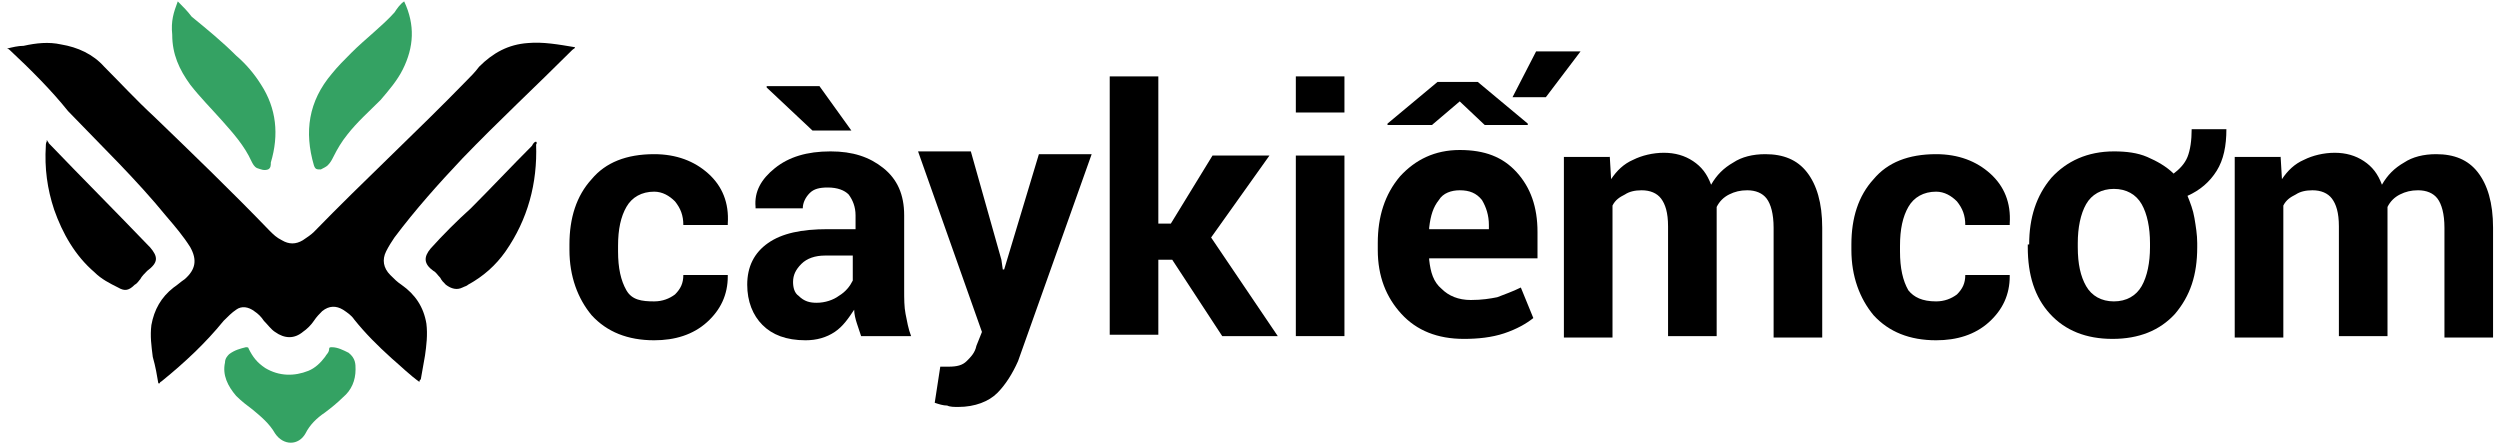
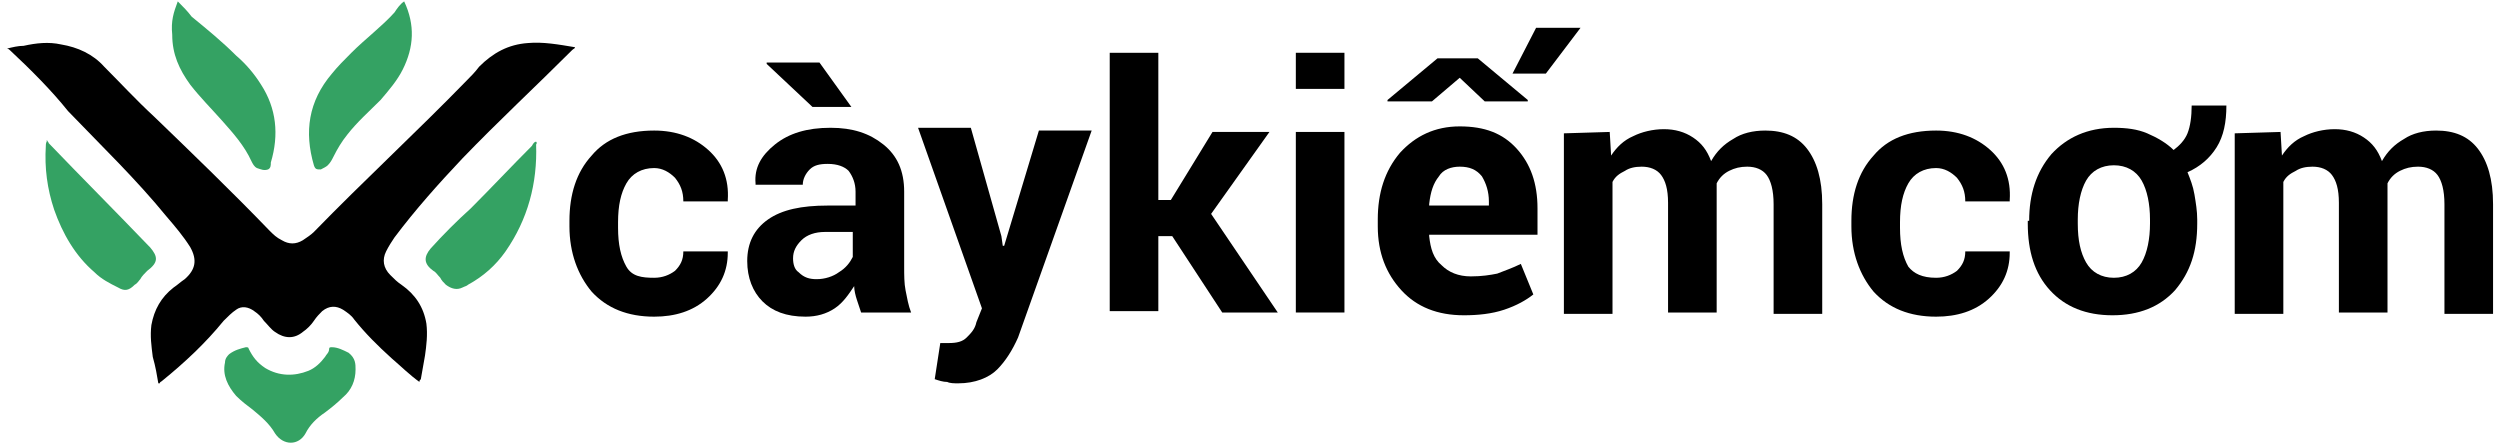
<svg xmlns="http://www.w3.org/2000/svg" viewBox="0 0 180 32">
  <style type="text/css">
	.color{fill:#34A263;}
</style>
  <g>
    <g>
-       <path d="M30.2,27.5c-0.7-0.5-1.3-1.1-2-1.7c-1-0.9-1.9-1.8-2.7-2.8c-0.2-0.3-0.5-0.5-0.8-0.7c-0.5-0.3-1-0.3-1.5,0.1    c-0.2,0.2-0.4,0.4-0.6,0.7c-0.2,0.3-0.5,0.6-0.8,0.8c-0.6,0.5-1.3,0.5-2,0c-0.3-0.2-0.5-0.5-0.8-0.8c-0.2-0.3-0.4-0.5-0.7-0.7    c-0.4-0.3-0.9-0.4-1.3-0.1c-0.3,0.2-0.6,0.5-0.9,0.8c-1.3,1.6-2.8,3-4.4,4.3c-0.1,0.1-0.2,0.1-0.2,0.2c0,0,0,0-0.1,0    c-0.1-0.6-0.2-1.2-0.4-1.9c-0.1-0.8-0.2-1.5-0.1-2.3c0.2-1.1,0.7-2,1.6-2.7c0.3-0.2,0.5-0.4,0.8-0.6c0.8-0.7,0.9-1.4,0.4-2.3    c-0.5-0.8-1.1-1.5-1.7-2.2c-2.2-2.7-4.7-5.1-7.1-7.6C3.7,6.5,2.2,5,0.7,3.6c0,0-0.1-0.1-0.2-0.1c0.4-0.1,0.8-0.2,1.2-0.2    C2.6,3.1,3.5,3,4.4,3.2c1.2,0.2,2.3,0.7,3.1,1.6C8.7,6,9.8,7.2,11.1,8.4c2.8,2.7,5.6,5.4,8.3,8.2c0.3,0.3,0.5,0.5,0.9,0.7    c0.5,0.3,1,0.3,1.5,0c0.3-0.2,0.6-0.4,0.8-0.6c3.6-3.7,7.4-7.2,11-10.9c0.3-0.3,0.6-0.6,0.9-1c1-1,2.1-1.6,3.5-1.7    c1.1-0.1,2.2,0.1,3.4,0.3c0,0.1-0.1,0.1-0.2,0.2c-2.6,2.6-5.3,5.1-7.9,7.8c-1.7,1.8-3.4,3.7-4.9,5.7c-0.2,0.3-0.4,0.6-0.6,1    c-0.3,0.6-0.2,1.2,0.3,1.7c0.3,0.3,0.5,0.5,0.8,0.7c1,0.7,1.6,1.6,1.8,2.8c0.1,0.8,0,1.6-0.1,2.3c-0.1,0.6-0.2,1.1-0.3,1.7    C30.2,27.4,30.2,27.4,30.2,27.5z" />
+       <path d="M30.2,27.5c-0.7-0.5-1.3-1.1-2-1.7c-1-0.9-1.9-1.8-2.7-2.8c-0.2-0.3-0.5-0.5-0.8-0.7c-0.5-0.3-1-0.3-1.5,0.1    c-0.2,0.2-0.4,0.4-0.6,0.7c-0.2,0.3-0.5,0.6-0.8,0.8c-0.6,0.5-1.3,0.5-2,0c-0.3-0.2-0.5-0.5-0.8-0.8c-0.2-0.3-0.4-0.5-0.7-0.7    c-0.4-0.3-0.9-0.4-1.3-0.1c-0.3,0.2-0.6,0.5-0.9,0.8c-1.3,1.6-2.8,3-4.4,4.3c-0.1,0.1-0.2,0.1-0.2,0.2c0,0,0,0-0.1,0    c-0.1-0.6-0.2-1.2-0.4-1.9c-0.1-0.8-0.2-1.5-0.1-2.3c0.2-1.1,0.7-2,1.6-2.7c0.3-0.2,0.5-0.4,0.8-0.6c0.8-0.7,0.9-1.4,0.4-2.3    c-0.5-0.8-1.1-1.5-1.7-2.2C9.8,12.9,7.3,10.5,4.9,8C3.7,6.5,2.2,5,0.7,3.6c0,0-0.1-0.1-0.2-0.1c0.4-0.1,0.8-0.2,1.2-0.2    C2.6,3.1,3.5,3,4.4,3.2c1.2,0.2,2.3,0.7,3.1,1.6C8.7,6,9.8,7.2,11.1,8.4c2.8,2.7,5.6,5.4,8.3,8.2c0.3,0.3,0.5,0.5,0.9,0.7    c0.5,0.3,1,0.3,1.5,0c0.3-0.2,0.6-0.4,0.8-0.6c3.6-3.7,7.4-7.2,11-10.9c0.3-0.3,0.6-0.6,0.9-1c1-1,2.1-1.6,3.5-1.7    c1.1-0.1,2.2,0.1,3.4,0.3c0,0.1-0.1,0.1-0.2,0.2c-2.6,2.6-5.3,5.1-7.9,7.8c-1.7,1.8-3.4,3.7-4.9,5.7c-0.2,0.3-0.4,0.6-0.6,1    c-0.3,0.6-0.2,1.2,0.3,1.7c0.3,0.3,0.5,0.5,0.8,0.7c1,0.7,1.6,1.6,1.8,2.8c0.1,0.8,0,1.6-0.1,2.3c-0.1,0.6-0.2,1.1-0.3,1.7    C30.2,27.4,30.2,27.4,30.2,27.5z" />
      <path class="color" d="M12.8,0.1c0.4,0.4,0.7,0.7,1,1.1C14.9,2.1,16,3,17,4c0.7,0.6,1.3,1.3,1.8,2.1c1.1,1.7,1.3,3.6,0.7,5.6    c0,0.2,0,0.4-0.2,0.5c-0.3,0.1-0.5,0-0.8-0.1c-0.2-0.1-0.3-0.3-0.4-0.5c-0.5-1.1-1.3-2-2.1-2.9c-0.8-0.9-1.6-1.7-2.3-2.6    c-0.8-1.1-1.3-2.2-1.3-3.6C12.3,1.5,12.5,0.9,12.8,0.1z" />
-       <path class="color" d="M29.1,0.1c0.8,1.7,0.7,3.3-0.1,4.9c-0.4,0.8-1,1.5-1.6,2.2C26.6,8,25.7,8.8,25,9.7c-0.4,0.5-0.7,1-1,1.6    c-0.1,0.2-0.2,0.4-0.4,0.6c-0.1,0.1-0.3,0.2-0.5,0.3c-0.3,0-0.4,0-0.5-0.3c-0.7-2.4-0.4-4.6,1.3-6.6c0.4-0.5,0.9-1,1.4-1.5    c1-1,2.2-1.9,3.1-2.9C28.6,0.6,28.8,0.3,29.1,0.1z" />
-       <path d="M3.4,10.1c0,0.1,0.1,0.1,0.1,0.2c2.4,2.5,4.8,4.9,7.2,7.4c0,0,0,0,0.1,0.1c0.6,0.7,0.6,1.1-0.2,1.7    c-0.2,0.2-0.4,0.4-0.5,0.6c-0.1,0.1-0.2,0.3-0.4,0.4c-0.4,0.4-0.7,0.5-1.2,0.2c-0.6-0.3-1.2-0.6-1.7-1.1c-1.4-1.2-2.3-2.8-2.9-4.5    c-0.5-1.5-0.7-3-0.6-4.6C3.3,10.4,3.3,10.3,3.4,10.1C3.3,10.2,3.3,10.1,3.4,10.1z" />
-       <path d="M38.6,10.2c0.1,0.1,0,0.2,0,0.2c0.1,2.8-0.6,5.4-2.2,7.7c-0.7,1-1.6,1.8-2.7,2.4c-0.1,0.1-0.2,0.1-0.4,0.2    c-0.4,0.2-0.8,0.1-1.2-0.2c-0.2-0.2-0.3-0.3-0.4-0.5c-0.2-0.2-0.3-0.4-0.5-0.5c-0.7-0.5-0.7-1-0.2-1.6c0.9-1,1.9-2,2.9-2.9    c1.5-1.5,2.9-3,4.4-4.5C38.4,10.3,38.5,10.2,38.6,10.2z" />
+       <path class="color" d="M29.1,0.1C29.9,1.8,29.8,3.4,29,5c-0.4,0.8-1,1.5-1.6,2.2C26.6,8,25.7,8.8,25,9.7c-0.4,0.5-0.7,1-1,1.6    c-0.1,0.2-0.2,0.4-0.4,0.6c-0.1,0.1-0.3,0.2-0.5,0.3c-0.3,0-0.4,0-0.5-0.3c-0.7-2.4-0.4-4.6,1.3-6.6c0.4-0.5,0.9-1,1.4-1.5    c1-1,2.2-1.9,3.1-2.9C28.6,0.6,28.8,0.3,29.1,0.1z" />
+       <path class="color" d="M3.4,10.1c0,0.1,0.1,0.1,0.1,0.2c2.4,2.5,4.8,4.9,7.2,7.4c0,0,0,0,0.1,0.1c0.6,0.7,0.6,1.1-0.2,1.7    c-0.2,0.2-0.4,0.4-0.5,0.6c-0.1,0.1-0.2,0.3-0.4,0.4C9.3,20.9,9,21,8.5,20.7c-0.6-0.3-1.2-0.6-1.7-1.1c-1.4-1.2-2.3-2.8-2.9-4.5    c-0.5-1.5-0.7-3-0.6-4.6C3.3,10.4,3.3,10.3,3.4,10.1C3.3,10.2,3.3,10.1,3.4,10.1z" />
+       <path class="color" d="M38.6,10.2c0.1,0.1,0,0.2,0,0.2c0.1,2.8-0.6,5.4-2.2,7.7c-0.7,1-1.6,1.8-2.7,2.4c-0.1,0.1-0.2,0.1-0.4,0.2    c-0.4,0.2-0.8,0.1-1.2-0.2c-0.2-0.2-0.3-0.3-0.4-0.5c-0.2-0.2-0.3-0.4-0.5-0.5c-0.7-0.5-0.7-1-0.2-1.6c0.9-1,1.9-2,2.9-2.9    c1.5-1.5,2.9-3,4.4-4.5C38.4,10.3,38.5,10.2,38.6,10.2z" />
      <path class="color" d="M25.6,26.6c0,0.8-0.3,1.5-0.9,2c-0.4,0.4-0.9,0.8-1.3,1.1c-0.6,0.4-1.1,0.9-1.4,1.5c-0.5,0.9-1.6,0.9-2.2,0    c-0.4-0.7-1-1.2-1.6-1.7c-0.4-0.3-0.8-0.6-1.2-1c-0.6-0.7-1-1.5-0.8-2.4c0-0.3,0.2-0.5,0.3-0.6c0.4-0.3,0.8-0.4,1.2-0.5    c0.1,0,0.2,0,0.2,0.1c0.3,0.6,0.6,1,1.2,1.4c1,0.6,2.1,0.6,3.1,0.2c0.5-0.2,0.9-0.6,1.2-1c0.1-0.2,0.3-0.3,0.3-0.6    c0-0.1,0.1-0.1,0.2-0.1c0.4,0,0.8,0.2,1.2,0.4C25.6,25.8,25.6,26.2,25.6,26.6z" />
    </g>
    <g>
-       <path d="M47.1,21.7c0.6,0,1.1-0.2,1.5-0.5c0.4-0.4,0.6-0.8,0.6-1.4h3.2l0,0.1c0,1.3-0.5,2.4-1.5,3.3c-1,0.9-2.3,1.3-3.8,1.3    c-1.9,0-3.4-0.6-4.5-1.8c-1-1.2-1.6-2.8-1.6-4.7v-0.4c0-1.9,0.5-3.5,1.6-4.7c1-1.2,2.5-1.8,4.5-1.8c1.6,0,2.9,0.5,3.9,1.4    c1,0.9,1.5,2.1,1.4,3.6l0,0.1h-3.2c0-0.7-0.2-1.2-0.6-1.7c-0.4-0.4-0.9-0.7-1.5-0.7c-0.9,0-1.6,0.4-2,1.1s-0.6,1.6-0.6,2.8v0.4    c0,1.2,0.2,2.1,0.6,2.8S46.2,21.7,47.1,21.7z" />
-       <path d="M62,24.2c-0.1-0.3-0.2-0.6-0.3-0.9c-0.1-0.3-0.2-0.7-0.2-1c-0.4,0.6-0.8,1.2-1.4,1.6c-0.6,0.4-1.3,0.6-2.1,0.6    c-1.4,0-2.4-0.4-3.1-1.1c-0.7-0.7-1.1-1.7-1.1-2.9c0-1.3,0.5-2.3,1.5-3c1-0.7,2.4-1,4.3-1h2v-1c0-0.6-0.2-1.1-0.5-1.5    c-0.3-0.3-0.8-0.5-1.5-0.5c-0.6,0-1,0.1-1.3,0.4c-0.3,0.3-0.5,0.7-0.5,1.1l-3.4,0l0-0.1c-0.1-1.1,0.4-2,1.4-2.8    c1-0.8,2.3-1.2,4-1.2c1.6,0,2.8,0.4,3.8,1.2c1,0.8,1.5,1.9,1.5,3.4v5.4c0,0.6,0,1.2,0.1,1.7c0.1,0.5,0.2,1.1,0.4,1.6H62z     M61.3,9.4h-2.8l-3.3-3.1l0-0.1H59L61.3,9.4z M58.8,21.8c0.6,0,1.2-0.2,1.6-0.5c0.5-0.3,0.8-0.7,1-1.1v-1.8h-2    c-0.7,0-1.3,0.2-1.7,0.6c-0.4,0.4-0.6,0.8-0.6,1.3c0,0.4,0.1,0.8,0.4,1C57.9,21.7,58.3,21.8,58.8,21.8z" />
-       <path d="M72.1,18.7l0.1,0.7h0.1l2.5-8.3h3.8l-5.3,14.9c-0.4,0.9-0.9,1.7-1.5,2.3c-0.6,0.6-1.6,1-2.8,1c-0.3,0-0.6,0-0.8-0.1    c-0.3,0-0.6-0.1-0.9-0.2l0.4-2.6c0.1,0,0.2,0,0.3,0c0.1,0,0.2,0,0.3,0c0.6,0,1-0.1,1.3-0.4s0.6-0.6,0.7-1.1l0.4-1l-4.6-13h3.8    L72.1,18.7z" />
-       <path d="M84.4,18.7h-1v5.4h-3.5V5.5h3.5v10.6h0.9l3-4.9h4.1l-4.2,5.9l4.8,7.1h-4L84.4,18.7z" />
-       <path d="M96.8,8.1h-3.5V5.5h3.5V8.1z M96.8,24.2h-3.5v-13h3.5V24.2z" />
-       <path d="M105.4,24.4c-1.9,0-3.4-0.6-4.5-1.8c-1.1-1.2-1.7-2.7-1.7-4.6v-0.5c0-1.9,0.5-3.5,1.6-4.8c1.1-1.2,2.5-1.9,4.3-1.9    c1.8,0,3.1,0.5,4.1,1.6c1,1.1,1.5,2.5,1.5,4.3v1.9h-7.8l0,0.1c0.1,0.9,0.3,1.6,0.9,2.1c0.5,0.5,1.2,0.8,2.1,0.8    c0.8,0,1.4-0.1,1.9-0.2c0.5-0.2,1.1-0.4,1.7-0.7l0.9,2.2c-0.5,0.4-1.2,0.8-2.1,1.1C107.4,24.3,106.4,24.4,105.4,24.4z M103.5,5.9    h2.9l3.6,3l0,0.1h-3.1l-1.8-1.7L103.1,9h-3.2l0-0.1L103.5,5.9z M105.1,13.7c-0.6,0-1.2,0.2-1.5,0.7c-0.4,0.5-0.6,1.1-0.7,2l0,0.1    h4.3v-0.3c0-0.7-0.2-1.3-0.5-1.8C106.3,13.9,105.8,13.7,105.1,13.7z M110.6,3.7h3.2L111.3,7h-2.4L110.6,3.7z" />
-       <path d="M115.9,11.2l0.1,1.7c0.4-0.6,0.9-1.1,1.6-1.4c0.6-0.3,1.4-0.5,2.2-0.5c0.8,0,1.5,0.2,2.1,0.6c0.6,0.4,1,0.9,1.3,1.7    c0.4-0.7,0.9-1.2,1.6-1.6c0.6-0.4,1.4-0.6,2.3-0.6c1.3,0,2.3,0.4,3,1.3c0.7,0.9,1.1,2.2,1.1,4v7.9h-3.5v-7.9c0-1-0.2-1.7-0.5-2.1    c-0.3-0.4-0.8-0.6-1.4-0.6c-0.5,0-0.9,0.1-1.3,0.3c-0.4,0.2-0.7,0.5-0.9,0.9c0,0.2,0,0.3,0,0.4c0,0.1,0,0.2,0,0.3v8.6h-3.5v-7.9    c0-1-0.2-1.6-0.5-2c-0.3-0.4-0.8-0.6-1.4-0.6c-0.5,0-0.9,0.1-1.2,0.3c-0.4,0.2-0.7,0.4-0.9,0.8v9.5h-3.5v-13H115.9z" />
-       <path d="M139.4,21.7c0.6,0,1.1-0.2,1.5-0.5c0.4-0.4,0.6-0.8,0.6-1.4h3.2l0,0.1c0,1.3-0.5,2.4-1.5,3.3c-1,0.9-2.3,1.3-3.8,1.3    c-1.9,0-3.4-0.6-4.5-1.8c-1-1.2-1.6-2.8-1.6-4.7v-0.4c0-1.9,0.5-3.5,1.6-4.7c1-1.2,2.5-1.8,4.5-1.8c1.6,0,2.9,0.5,3.9,1.4    c1,0.9,1.5,2.1,1.4,3.6l0,0.1h-3.2c0-0.7-0.2-1.2-0.6-1.7c-0.4-0.4-0.9-0.7-1.5-0.7c-0.9,0-1.6,0.4-2,1.1    c-0.4,0.7-0.6,1.6-0.6,2.8v0.4c0,1.2,0.2,2.1,0.6,2.8C137.8,21.4,138.4,21.7,139.4,21.7z" />
-       <path d="M146.1,17.6c0-1.9,0.5-3.5,1.6-4.8c1.1-1.2,2.6-1.9,4.5-1.9c0.9,0,1.7,0.1,2.4,0.4c0.7,0.3,1.4,0.7,1.9,1.2    c0.4-0.3,0.8-0.7,1-1.2c0.2-0.5,0.3-1.2,0.3-2h2.5c0,1.2-0.2,2.2-0.7,3c-0.5,0.8-1.2,1.4-2.1,1.8c0.2,0.5,0.4,1,0.5,1.6    c0.1,0.6,0.2,1.2,0.2,1.8v0.3c0,2-0.5,3.5-1.6,4.8c-1.1,1.2-2.6,1.8-4.5,1.8c-1.9,0-3.4-0.6-4.5-1.8c-1.1-1.2-1.6-2.8-1.6-4.8    V17.6z M149.6,17.8c0,1.2,0.2,2.1,0.6,2.8c0.4,0.7,1.1,1.1,2,1.1c0.9,0,1.6-0.4,2-1.1c0.4-0.7,0.6-1.7,0.6-2.8v-0.3    c0-1.1-0.2-2.1-0.6-2.8c-0.4-0.7-1.1-1.1-2-1.1c-0.9,0-1.6,0.4-2,1.1c-0.4,0.7-0.6,1.7-0.6,2.8V17.8z" />
-       <path d="M164.2,11.2l0.1,1.7c0.4-0.6,0.9-1.1,1.6-1.4c0.6-0.3,1.4-0.5,2.2-0.5c0.8,0,1.5,0.2,2.1,0.6c0.6,0.4,1,0.9,1.3,1.7    c0.4-0.7,0.9-1.2,1.6-1.6c0.6-0.4,1.4-0.6,2.3-0.6c1.3,0,2.3,0.4,3,1.3c0.7,0.9,1.1,2.2,1.1,4v7.9H176v-7.9c0-1-0.2-1.7-0.5-2.1    c-0.3-0.4-0.8-0.6-1.4-0.6c-0.5,0-0.9,0.1-1.3,0.3c-0.4,0.2-0.7,0.5-0.9,0.9c0,0.2,0,0.3,0,0.4c0,0.1,0,0.2,0,0.3v8.6h-3.5v-7.9    c0-1-0.2-1.6-0.5-2c-0.3-0.4-0.8-0.6-1.4-0.6c-0.5,0-0.9,0.1-1.2,0.3c-0.4,0.2-0.7,0.4-0.9,0.8v9.5h-3.5v-13H164.2z" />
+       <path d="M47.1,20c0.6,0,1.1-0.2,1.5-0.5c0.4-0.4,0.6-0.8,0.6-1.4h3.2v0.1c0,1.3-0.5,2.4-1.5,3.3s-2.3,1.3-3.8,1.3    c-1.9,0-3.4-0.6-4.5-1.8c-1-1.2-1.6-2.8-1.6-4.7v-0.4c0-1.9,0.5-3.5,1.6-4.7c1-1.2,2.5-1.8,4.5-1.8c1.6,0,2.9,0.5,3.9,1.4    s1.5,2.1,1.4,3.6v0.1h-3.2c0-0.7-0.2-1.2-0.6-1.7c-0.4-0.4-0.9-0.7-1.5-0.7c-0.9,0-1.6,0.4-2,1.1s-0.6,1.6-0.6,2.8v0.4    c0,1.2,0.2,2.1,0.6,2.8S46.2,20,47.1,20z" />
+       <path d="M62,22.5c-0.1-0.3-0.2-0.6-0.3-0.9s-0.2-0.7-0.2-1c-0.4,0.6-0.8,1.2-1.4,1.6c-0.6,0.4-1.3,0.6-2.1,0.6    c-1.4,0-2.4-0.4-3.1-1.1c-0.7-0.7-1.1-1.7-1.1-2.9c0-1.3,0.5-2.3,1.5-3c1-0.7,2.4-1,4.3-1h2v-1c0-0.6-0.2-1.1-0.5-1.5    c-0.3-0.3-0.8-0.5-1.5-0.5c-0.6,0-1,0.1-1.3,0.4c-0.3,0.3-0.5,0.7-0.5,1.1h-3.4v-0.1c-0.1-1.1,0.4-2,1.4-2.8s2.3-1.2,4-1.2    c1.6,0,2.8,0.4,3.8,1.2c1,0.8,1.5,1.9,1.5,3.4v5.4c0,0.6,0,1.2,0.1,1.7s0.2,1.1,0.4,1.6C65.6,22.5,62,22.5,62,22.5z M61.3,7.7    h-2.8l-3.3-3.1V4.5H59L61.3,7.7z M58.8,20.1c0.6,0,1.2-0.2,1.6-0.5c0.5-0.3,0.8-0.7,1-1.1v-1.8h-2c-0.7,0-1.3,0.2-1.7,0.6    s-0.6,0.8-0.6,1.3c0,0.4,0.1,0.8,0.4,1C57.9,20,58.3,20.1,58.8,20.1z" />
+       <path d="M72.1,17l0.1,0.7h0.1l2.5-8.3h3.8l-5.3,14.9c-0.4,0.9-0.9,1.7-1.5,2.3c-0.6,0.6-1.6,1-2.8,1c-0.3,0-0.6,0-0.8-0.1    c-0.3,0-0.6-0.1-0.9-0.2l0.4-2.6c0.1,0,0.2,0,0.3,0c0.1,0,0.2,0,0.3,0c0.6,0,1-0.1,1.3-0.4s0.6-0.6,0.7-1.1l0.4-1l-4.6-13h3.8    L72.1,17z" />
+       <path d="M84.4,17h-1v5.4h-3.5V3.8h3.5v10.6h0.9l3-4.9h4.1l-4.2,5.9l4.8,7.1h-4L84.4,17z" />
+       <path d="M96.8,6.4h-3.5V3.8h3.5V6.4z M96.8,22.5h-3.5v-13h3.5V22.5z" />
+       <path d="M105.4,22.7c-1.9,0-3.4-0.6-4.5-1.8c-1.1-1.2-1.7-2.7-1.7-4.6v-0.5c0-1.9,0.5-3.5,1.6-4.8c1.1-1.2,2.5-1.9,4.3-1.9    s3.1,0.5,4.1,1.6s1.5,2.5,1.5,4.3v1.9h-7.8V17c0.1,0.9,0.3,1.6,0.9,2.1c0.5,0.5,1.2,0.8,2.1,0.8c0.8,0,1.4-0.1,1.9-0.2    c0.5-0.2,1.1-0.4,1.7-0.7l0.9,2.2c-0.5,0.4-1.2,0.8-2.1,1.1C107.4,22.6,106.4,22.7,105.4,22.7z M103.5,4.2h2.9l3.6,3v0.1h-3.1    l-1.8-1.7l-2,1.7h-3.2V7.2L103.5,4.2z M105.1,12c-0.6,0-1.2,0.2-1.5,0.7c-0.4,0.5-0.6,1.1-0.7,2v0.1h4.3v-0.3    c0-0.7-0.2-1.3-0.5-1.8C106.3,12.2,105.8,12,105.1,12z M110.6,2h3.2l-2.5,3.3h-2.4L110.6,2z" />
+       <path d="M115.9,9.5l0.1,1.7c0.4-0.6,0.9-1.1,1.6-1.4c0.6-0.3,1.4-0.5,2.2-0.5c0.8,0,1.5,0.2,2.1,0.6c0.6,0.4,1,0.9,1.3,1.7    c0.4-0.7,0.9-1.2,1.6-1.6c0.6-0.4,1.4-0.6,2.3-0.6c1.3,0,2.3,0.4,3,1.3c0.7,0.9,1.1,2.2,1.1,4v7.9h-3.5v-7.9c0-1-0.2-1.7-0.5-2.1    c-0.3-0.4-0.8-0.6-1.4-0.6c-0.5,0-0.9,0.1-1.3,0.3s-0.7,0.5-0.9,0.9c0,0.2,0,0.3,0,0.4c0,0.1,0,0.2,0,0.3v8.6h-3.5v-7.9    c0-1-0.2-1.6-0.5-2s-0.8-0.6-1.4-0.6c-0.5,0-0.9,0.1-1.2,0.3c-0.4,0.2-0.7,0.4-0.9,0.8v9.5h-3.5v-13L115.9,9.5L115.9,9.5z" />
+       <path d="M139.4,20c0.6,0,1.1-0.2,1.5-0.5c0.4-0.4,0.6-0.8,0.6-1.4h3.2v0.1c0,1.3-0.5,2.4-1.5,3.3s-2.3,1.3-3.8,1.3    c-1.9,0-3.4-0.6-4.5-1.8c-1-1.2-1.6-2.8-1.6-4.7v-0.4c0-1.9,0.5-3.5,1.6-4.7c1-1.2,2.5-1.8,4.5-1.8c1.6,0,2.9,0.5,3.9,1.4    s1.5,2.1,1.4,3.6v0.1h-3.2c0-0.7-0.2-1.2-0.6-1.7c-0.4-0.4-0.9-0.7-1.5-0.7c-0.9,0-1.6,0.4-2,1.1c-0.4,0.7-0.6,1.6-0.6,2.8v0.4    c0,1.2,0.2,2.1,0.6,2.8C137.8,19.7,138.4,20,139.4,20z" />
+       <path d="M146.1,15.9c0-1.9,0.5-3.5,1.6-4.8c1.1-1.2,2.6-1.9,4.5-1.9c0.9,0,1.7,0.1,2.4,0.4c0.7,0.3,1.4,0.7,1.9,1.2    c0.4-0.3,0.8-0.7,1-1.2s0.3-1.2,0.3-2h2.5c0,1.2-0.2,2.2-0.7,3s-1.2,1.4-2.1,1.8c0.2,0.5,0.4,1,0.5,1.6s0.2,1.2,0.2,1.8v0.3    c0,2-0.5,3.5-1.6,4.8c-1.1,1.2-2.6,1.8-4.5,1.8s-3.4-0.6-4.5-1.8c-1.1-1.2-1.6-2.8-1.6-4.8v-0.2H146.1z M149.6,16.1    c0,1.2,0.2,2.1,0.6,2.8c0.4,0.7,1.1,1.1,2,1.1s1.6-0.4,2-1.1s0.6-1.7,0.6-2.8v-0.3c0-1.1-0.2-2.1-0.6-2.8c-0.4-0.7-1.1-1.1-2-1.1    s-1.6,0.4-2,1.1c-0.4,0.7-0.6,1.7-0.6,2.8V16.1z" />
+       <path d="M164.2,9.5l0.1,1.7c0.4-0.6,0.9-1.1,1.6-1.4c0.6-0.3,1.4-0.5,2.2-0.5s1.5,0.2,2.1,0.6c0.6,0.4,1,0.9,1.3,1.7    c0.4-0.7,0.9-1.2,1.6-1.6c0.6-0.4,1.4-0.6,2.3-0.6c1.3,0,2.3,0.4,3,1.3c0.7,0.9,1.1,2.2,1.1,4v7.9H176v-7.9c0-1-0.2-1.7-0.5-2.1    c-0.3-0.4-0.8-0.6-1.4-0.6c-0.5,0-0.9,0.1-1.3,0.3c-0.4,0.2-0.7,0.5-0.9,0.9c0,0.2,0,0.3,0,0.4c0,0.1,0,0.2,0,0.3v8.6h-3.5v-7.9    c0-1-0.2-1.6-0.5-2s-0.8-0.6-1.4-0.6c-0.5,0-0.9,0.1-1.2,0.3c-0.4,0.2-0.7,0.4-0.9,0.8v9.5h-3.5v-13L164.2,9.5L164.2,9.5z" />
    </g>
  </g>
</svg>
